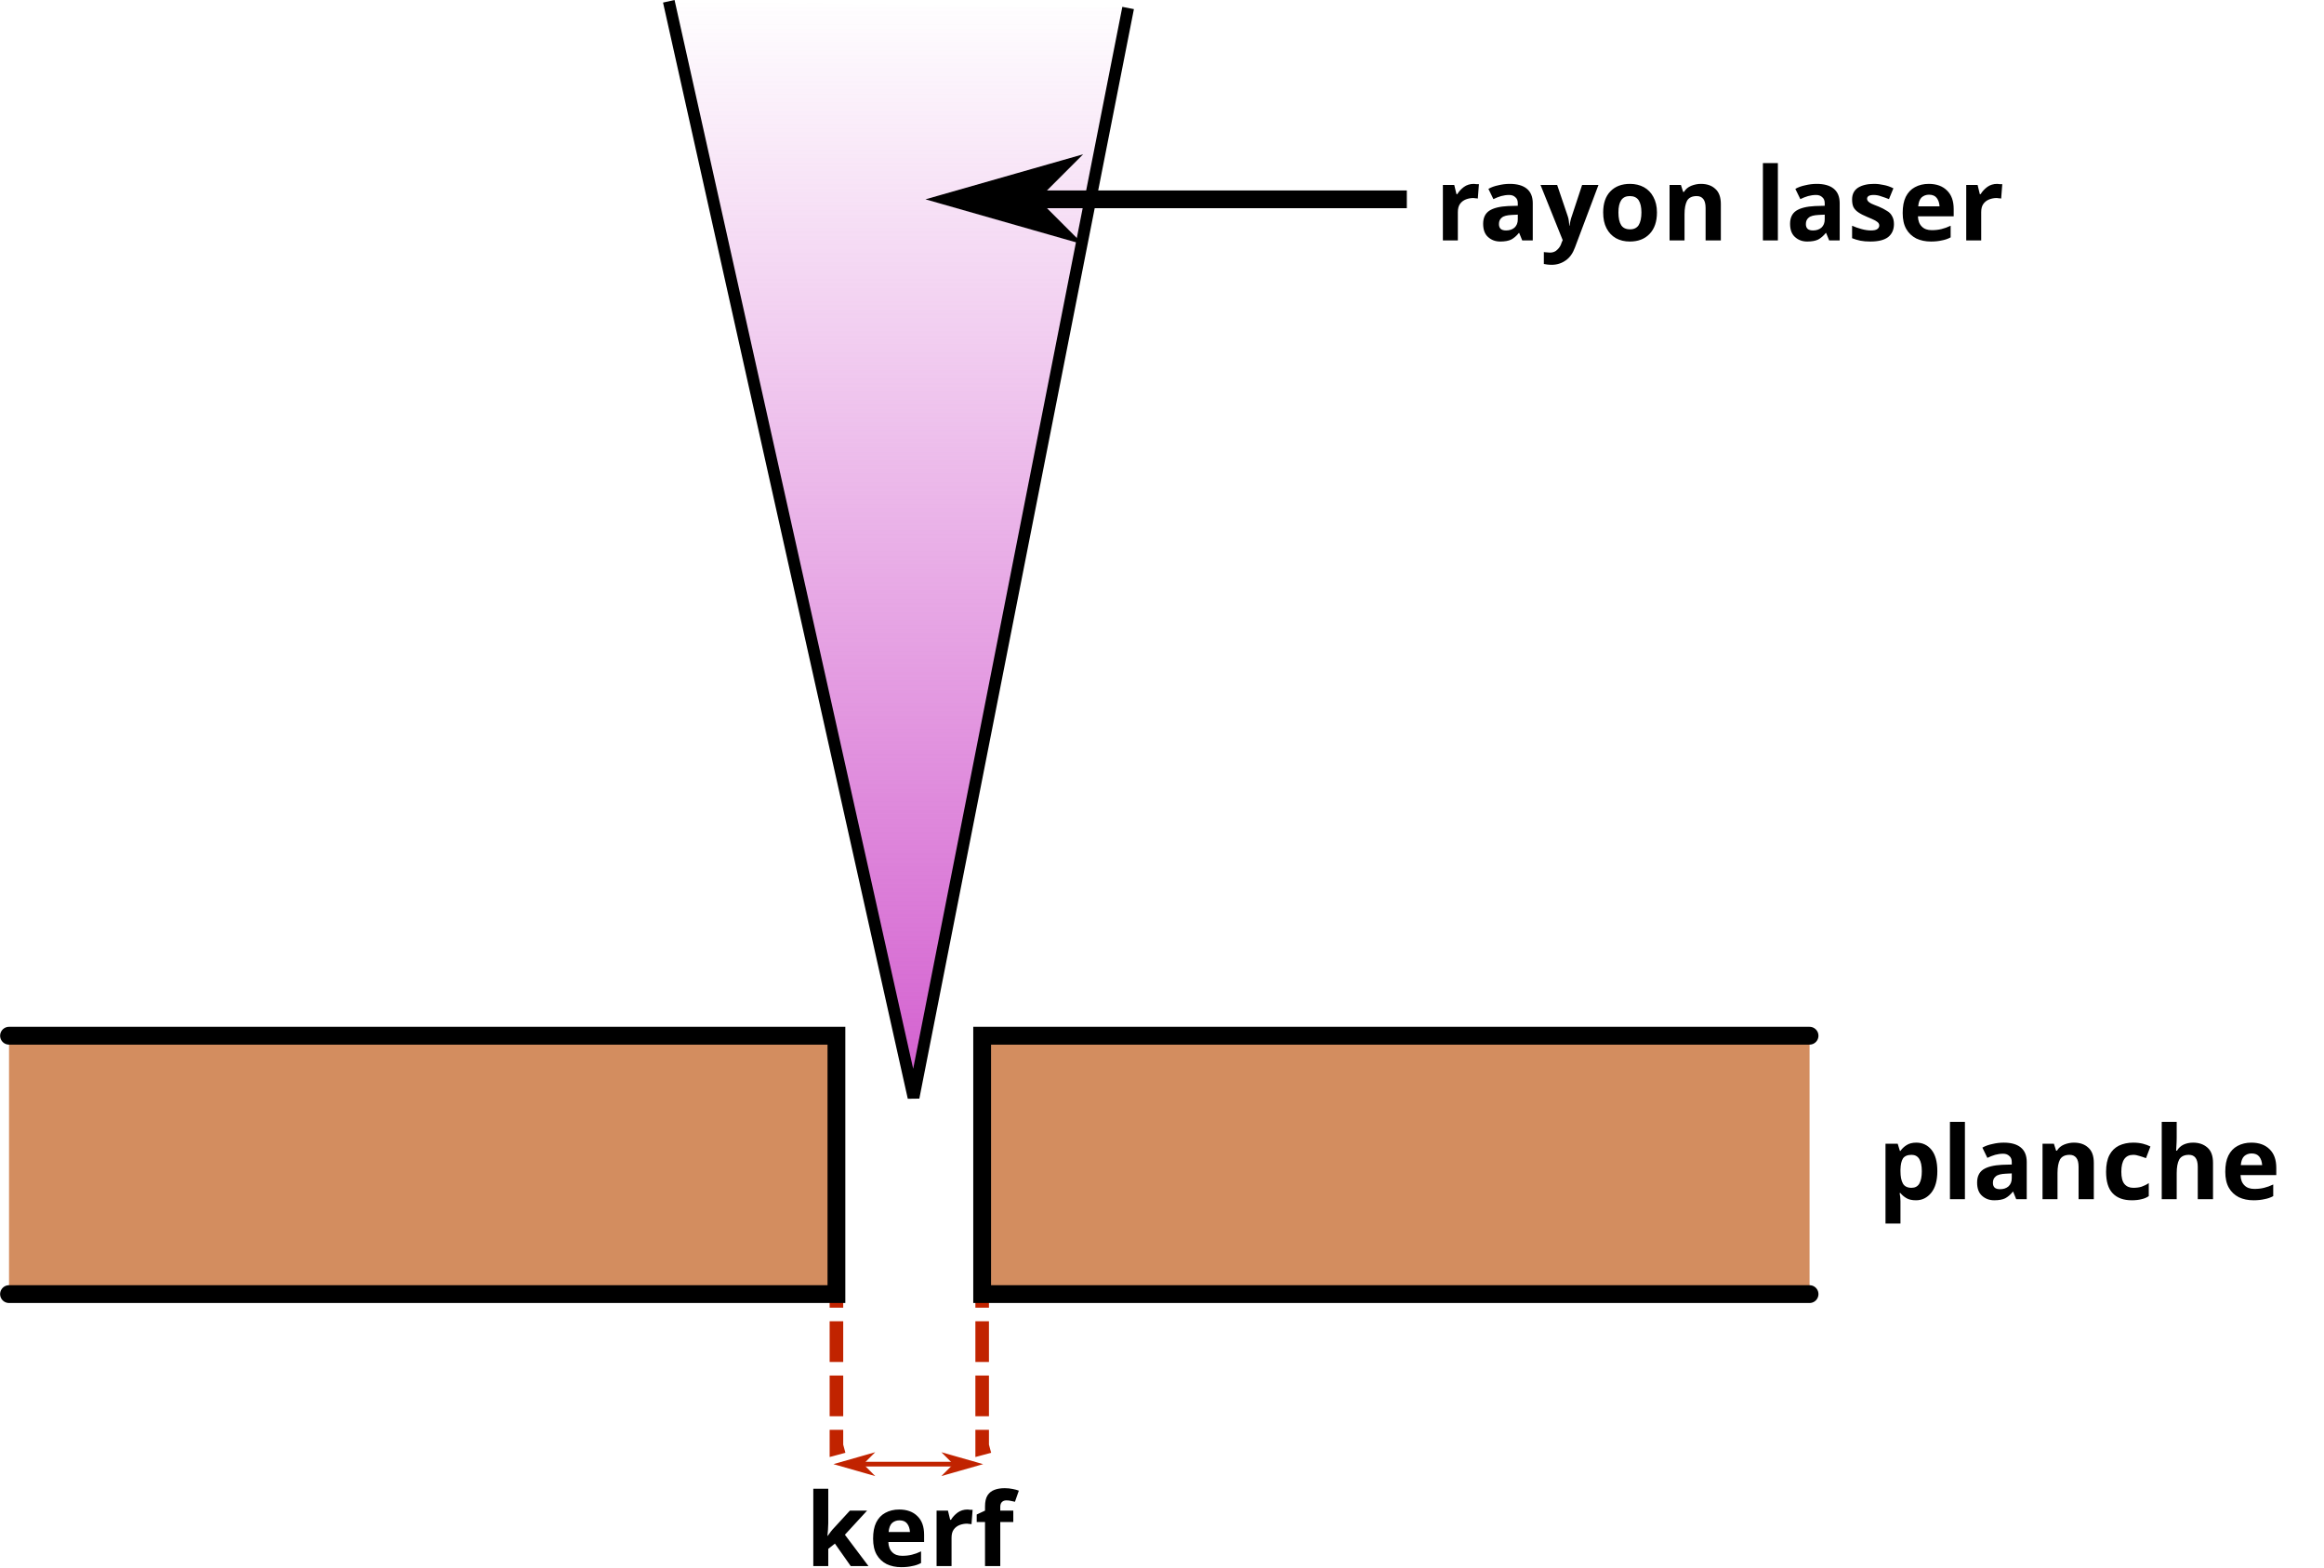
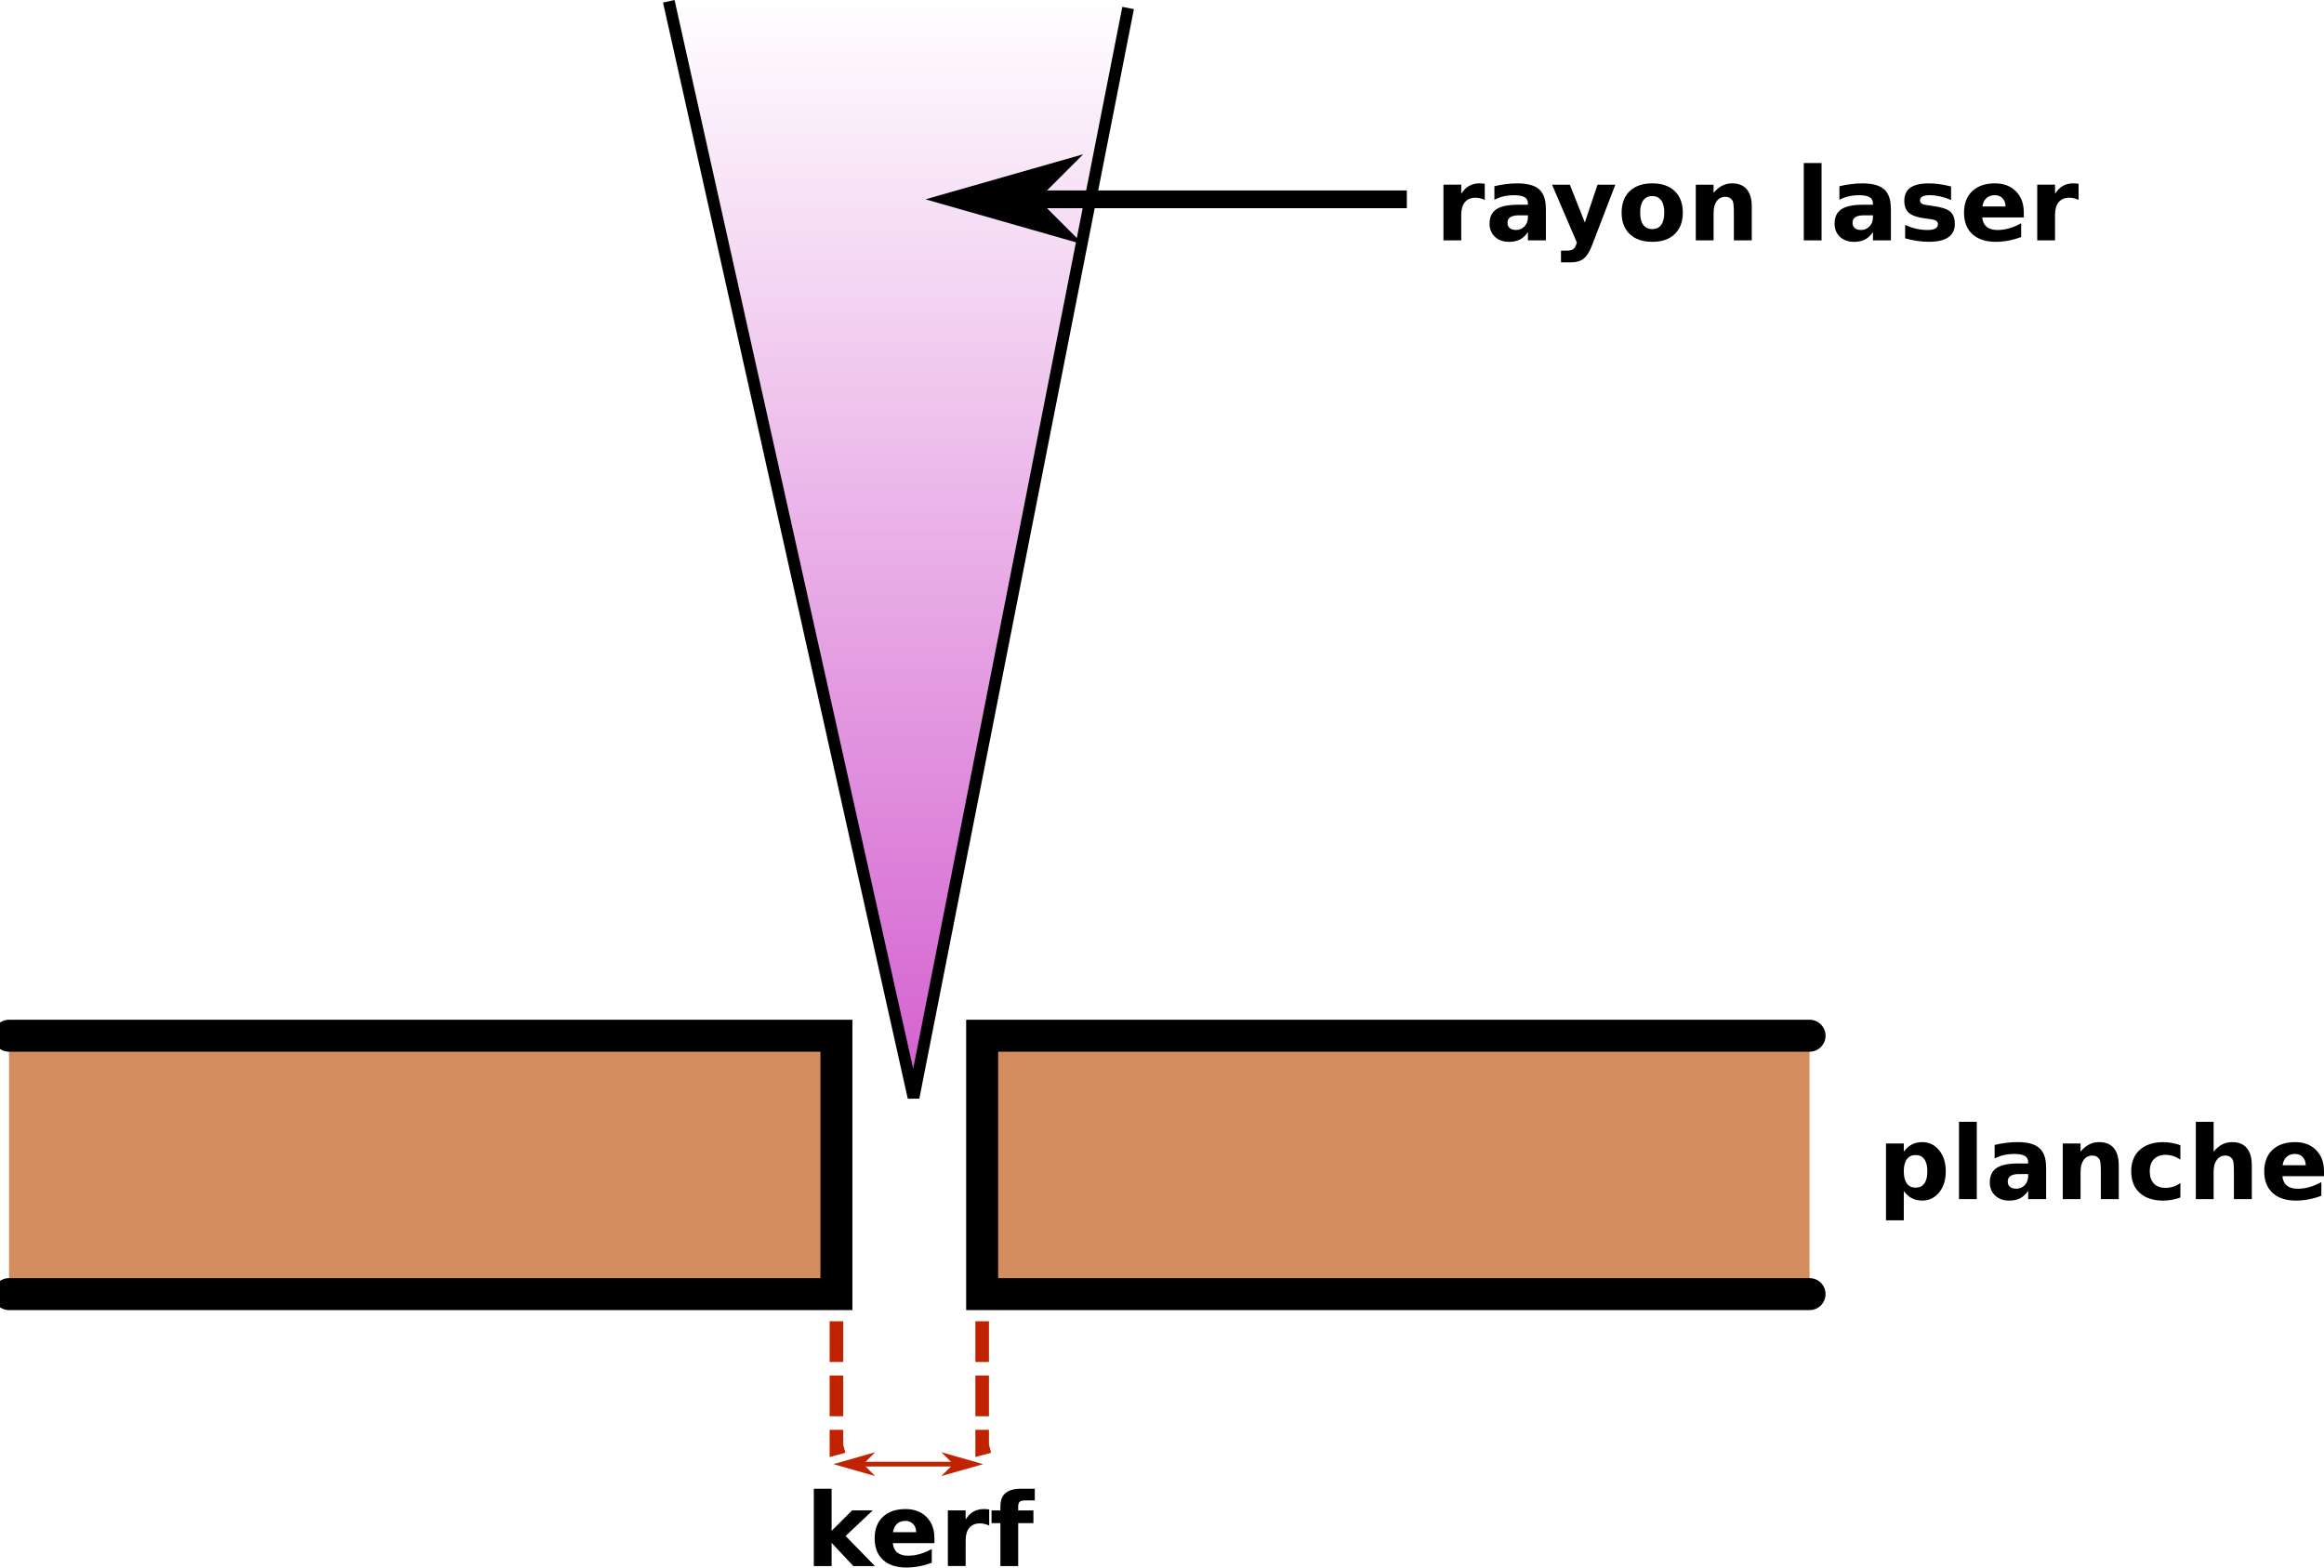
<svg xmlns="http://www.w3.org/2000/svg" xmlns:xlink="http://www.w3.org/1999/xlink" width="130.998mm" height="88.37mm" viewBox="0 0 130.998 88.37" version="1.1" id="svg8">
  <defs id="defs2">
    <linearGradient id="linearGradient3426">
      <stop style="stop-color:#d35fcf;stop-opacity:1;" offset="0" id="stop3422" />
      <stop style="stop-color:#d35fcf;stop-opacity:0;" offset="1" id="stop3424" />
    </linearGradient>
    <marker style="overflow:visible" id="marker2824" refX="0" refY="0" orient="auto">
      <path transform="matrix(0.4,0,0,0.4,4,0)" style="fill:#000000;fill-opacity:1;fill-rule:evenodd;stroke:#000000;stroke-width:1pt;stroke-opacity:1" d="M 0,0 5,-5 -12.5,0 5,5 Z" id="path2822" />
    </marker>
    <marker orient="auto" refY="0" refX="0" id="Arrow1Mend" style="overflow:visible">
      <path id="path872" d="M 0,0 5,-5 -12.5,0 5,5 Z" style="fill:#c12300;fill-opacity:1;fill-rule:evenodd;stroke:#c12300;stroke-width:1pt;stroke-opacity:1" transform="matrix(-0.4,0,0,-0.4,-4,0)" />
    </marker>
    <marker orient="auto" refY="0" refX="0" id="Arrow1Mstart" style="overflow:visible">
      <path id="path869" d="M 0,0 5,-5 -12.5,0 5,5 Z" style="fill:#c12300;fill-opacity:1;fill-rule:evenodd;stroke:#c12300;stroke-width:1pt;stroke-opacity:1" transform="matrix(0.4,0,0,0.4,4,0)" />
    </marker>
    <marker orient="auto" refY="0" refX="0" id="Arrow1Sstart" style="overflow:visible">
      <path id="path875" d="M 0,0 5,-5 -12.5,0 5,5 Z" style="fill:#c12300;fill-opacity:1;fill-rule:evenodd;stroke:#c12300;stroke-width:1pt;stroke-opacity:1" transform="matrix(0.2,0,0,0.2,1.2,0)" />
    </marker>
    <marker orient="auto" refY="0" refX="0" id="Arrow1Lstart" style="overflow:visible">
      <path id="path863" d="M 0,0 5,-5 -12.5,0 5,5 Z" style="fill:#000000;fill-opacity:1;fill-rule:evenodd;stroke:#000000;stroke-width:1pt;stroke-opacity:1" transform="matrix(0.8,0,0,0.8,10,0)" />
    </marker>
    <marker orient="auto" refY="0" refX="0" id="Arrow1Mstart-3" style="overflow:visible">
      <path id="path869-5" d="M 0,0 5,-5 -12.5,0 5,5 Z" style="fill:#c12300;fill-opacity:1;fill-rule:evenodd;stroke:#c12300;stroke-width:1pt;stroke-opacity:1" transform="matrix(0.4,0,0,0.4,4,0)" />
    </marker>
    <marker orient="auto" refY="0" refX="0" id="Arrow1Mend-6" style="overflow:visible">
      <path id="path872-2" d="M 0,0 5,-5 -12.5,0 5,5 Z" style="fill:#c12300;fill-opacity:1;fill-rule:evenodd;stroke:#c12300;stroke-width:1pt;stroke-opacity:1" transform="matrix(-0.4,0,0,-0.4,-4,0)" />
    </marker>
    <linearGradient xlink:href="#linearGradient3426" id="linearGradient3428" x1="113.393" y1="164.708" x2="113.393" y2="102.626" gradientUnits="userSpaceOnUse" />
  </defs>
  <g id="layer1" transform="translate(-61.89879,-102.8368)">
    <path style="fill:none;stroke:#c12300;stroke-width:0.765;stroke-linecap:butt;stroke-linejoin:miter;stroke-miterlimit:4;stroke-dasharray:2.295, 0.765;stroke-dashoffset:7.65;stroke-opacity:1" d="m 109.046,175.793 v 8.686 l 0.407,-0.109" id="path844" />
-     <path style="opacity:1;fill:#d38d5f;fill-opacity:1;stroke:#000000;stroke-width:1.003;stroke-linecap:round;stroke-linejoin:miter;stroke-miterlimit:10;stroke-dasharray:none;stroke-dashoffset:0;stroke-opacity:1" d="m 62.407,161.227 h 46.639 v 14.566 H 62.407" id="rect826" />
+     <path style="opacity:1;fill:#d38d5f;fill-opacity:1;stroke:#000000;stroke-width:1.803;stroke-linecap:round;stroke-linejoin:miter;stroke-miterlimit:10;stroke-dasharray:none;stroke-dashoffset:0;stroke-opacity:1" d="m 62.407,161.227 h 46.639 v 14.566 H 62.407" id="rect826" />
    <path style="fill:none;stroke:#c12300;stroke-width:0.765;stroke-linecap:butt;stroke-linejoin:miter;stroke-miterlimit:4;stroke-dasharray:2.295, 0.765;stroke-dashoffset:7.65;stroke-opacity:1" d="m 117.261,175.793 v 8.686 l 0.407,-0.109" id="path844-6" />
-     <path style="opacity:1;fill:#d38d5f;fill-opacity:1;stroke:#000000;stroke-width:1.003;stroke-linecap:round;stroke-linejoin:miter;stroke-miterlimit:10;stroke-dasharray:none;stroke-dashoffset:0;stroke-opacity:1" d="m 163.899,161.227 h -46.639 v 14.566 h 46.639" id="rect826-3" />
+     <path style="opacity:1;fill:#d38d5f;fill-opacity:1;stroke:#000000;stroke-width:1.803;stroke-linecap:round;stroke-linejoin:miter;stroke-miterlimit:10;stroke-dasharray:none;stroke-dashoffset:0;stroke-opacity:1" d="m 163.899,161.227 h -46.639 v 14.566 h 46.639" id="rect826-3" />
    <path style="fill:none;stroke:#c12300;stroke-width:0.265;stroke-linecap:butt;stroke-linejoin:miter;stroke-miterlimit:4;stroke-dasharray:none;stroke-opacity:1;marker-start:url(#Arrow1Mstart);marker-end:url(#Arrow1Mend)" d="m 109.4,185.379 h 7.394" id="path861" />
-     <text xml:space="preserve" style="font-style:normal;font-variant:normal;font-weight:bold;font-stretch:normal;font-size:5.739px;line-height:1.25;font-family:sans-serif;-inkscape-font-specification:'sans-serif, Bold';font-variant-ligatures:normal;font-variant-caps:normal;font-variant-numeric:normal;font-feature-settings:normal;text-align:start;letter-spacing:0px;word-spacing:0px;writing-mode:lr-tb;text-anchor:start;fill:#000000;fill-opacity:1;stroke:none;stroke-width:0.538" x="107.289" y="191.125" id="text1249">
-       <tspan id="tspan1247" x="107.289" y="191.125" style="stroke-width:0.538">kerf</tspan>
-     </text>
-     <text xml:space="preserve" style="font-style:normal;font-variant:normal;font-weight:bold;font-stretch:normal;font-size:5.739px;line-height:1.25;font-family:sans-serif;-inkscape-font-specification:'sans-serif, Bold';font-variant-ligatures:normal;font-variant-caps:normal;font-variant-numeric:normal;font-feature-settings:normal;text-align:start;letter-spacing:0px;word-spacing:0px;writing-mode:lr-tb;text-anchor:start;fill:#000000;fill-opacity:1;stroke:none;stroke-width:0.538" x="167.726" y="170.439" id="text1249-7">
-       <tspan id="tspan1247-5" x="167.726" y="170.439" style="stroke-width:0.538">planche</tspan>
-     </text>
+     <g aria-label="kerf" style="font-style:normal;font-variant:normal;font-weight:bold;font-stretch:normal;font-size:5.739px;line-height:1.25;font-family:sans-serif;-inkscape-font-specification:'sans-serif, Bold';font-variant-ligatures:normal;font-variant-caps:normal;font-variant-numeric:normal;font-feature-settings:normal;text-align:start;letter-spacing:0px;word-spacing:0px;writing-mode:lr-tb;text-anchor:start;fill:#000000;fill-opacity:1;stroke:none;stroke-width:0.538" id="text1249">
+       <path d="m 107.771,186.765 h 1.003 v 2.374 l 1.155,-1.152 h 1.166 l -1.533,1.44 1.653,1.698 h -1.216 l -1.225,-1.309 v 1.309 h -1.003 z" style="stroke-width:0.538" id="path917" />
+       <path d="m 114.57,189.548 v 0.286 h -2.346 q 0.036,0.353 0.255,0.53 0.219,0.177 0.611,0.177 0.317,0 0.647,-0.092 0.333,-0.095 0.684,-0.286 v 0.773 q -0.356,0.135 -0.712,0.202 -0.356,0.07 -0.712,0.07 -0.852,0 -1.326,-0.432 -0.471,-0.434 -0.471,-1.216 0,-0.768 0.462,-1.208 0.465,-0.44 1.278,-0.44 0.74,0 1.183,0.446 0.446,0.446 0.446,1.191 z m -1.031,-0.333 q 0,-0.286 -0.168,-0.46 -0.165,-0.177 -0.434,-0.177 -0.291,0 -0.474,0.165 -0.182,0.163 -0.227,0.471 z" style="stroke-width:0.538" id="path919" />
+       <path d="m 117.658,188.841 q -0.132,-0.062 -0.263,-0.09 -0.129,-0.031 -0.261,-0.031 -0.387,0 -0.597,0.249 -0.207,0.247 -0.207,0.709 v 1.446 h -1.003 v -3.139 h 1.003 v 0.516 q 0.193,-0.308 0.443,-0.448 0.252,-0.143 0.603,-0.143 0.05,0 0.109,0.006 0.059,0.003 0.171,0.017 z" style="stroke-width:0.538" id="path921" />
+       <path d="m 120.228,186.765 v 0.659 h -0.555 q -0.213,0 -0.297,0.079 -0.084,0.076 -0.084,0.266 v 0.219 h 0.858 v 0.717 h -0.858 v 2.421 h -1.003 v -2.421 h -0.499 v -0.717 h 0.499 v -0.219 q 0,-0.513 0.286,-0.757 0.286,-0.247 0.886,-0.247 z" style="stroke-width:0.538" id="path923" />
+     </g>
+     <g aria-label="planche" style="font-style:normal;font-variant:normal;font-weight:bold;font-stretch:normal;font-size:5.739px;line-height:1.25;font-family:sans-serif;-inkscape-font-specification:'sans-serif, Bold';font-variant-ligatures:normal;font-variant-caps:normal;font-variant-numeric:normal;font-feature-settings:normal;text-align:start;letter-spacing:0px;word-spacing:0px;writing-mode:lr-tb;text-anchor:start;fill:#000000;fill-opacity:1;stroke:none;stroke-width:0.538" id="text1249-7">
+       <path d="m 169.211,169.985 v 1.648 h -1.003 v -4.332 h 1.003 v 0.46 q 0.207,-0.275 0.46,-0.404 0.252,-0.132 0.58,-0.132 0.58,0 0.953,0.462 0.373,0.46 0.373,1.185 0,0.726 -0.373,1.188 -0.373,0.46 -0.953,0.46 -0.328,0 -0.58,-0.129 -0.252,-0.132 -0.46,-0.406 z m 0.667,-2.032 q -0.322,0 -0.496,0.238 -0.171,0.235 -0.171,0.681 0,0.446 0.171,0.684 0.174,0.235 0.496,0.235 0.322,0 0.49,-0.235 0.171,-0.235 0.171,-0.684 0,-0.448 -0.171,-0.684 -0.168,-0.235 -0.49,-0.235 z" style="stroke-width:0.538" id="path926" />
+       <path d="m 172.322,166.078 h 1.003 v 4.36 h -1.003 z" style="stroke-width:0.538" id="path928" />
+       <path d="m 175.701,169.026 q -0.314,0 -0.474,0.106 -0.157,0.106 -0.157,0.314 0,0.191 0.126,0.3 0.129,0.106 0.356,0.106 0.283,0 0.476,-0.202 0.193,-0.205 0.193,-0.51 v -0.115 z m 1.533,-0.378 v 1.791 h -1.012 v -0.465 q -0.202,0.286 -0.454,0.418 -0.252,0.129 -0.614,0.129 -0.488,0 -0.793,-0.283 -0.303,-0.286 -0.303,-0.74 0,-0.552 0.378,-0.81 0.381,-0.258 1.194,-0.258 h 0.591 v -0.079 q 0,-0.238 -0.188,-0.347 -0.188,-0.112 -0.586,-0.112 -0.322,0 -0.6,0.064 -0.277,0.065 -0.516,0.193 v -0.765 q 0.322,-0.079 0.647,-0.118 0.325,-0.042 0.65,-0.042 0.849,0 1.225,0.336 0.378,0.333 0.378,1.087 z" style="stroke-width:0.538" id="path930" />
+       <path d="m 181.328,168.528 v 1.911 h -1.009 v -0.311 -1.152 q 0,-0.406 -0.02,-0.56 -0.017,-0.154 -0.062,-0.227 -0.059,-0.098 -0.16,-0.151 -0.101,-0.056 -0.23,-0.056 -0.314,0 -0.493,0.244 -0.179,0.241 -0.179,0.67 v 1.544 h -1.003 v -3.139 h 1.003 v 0.46 q 0.227,-0.275 0.482,-0.404 0.255,-0.132 0.563,-0.132 0.544,0 0.824,0.333 0.283,0.333 0.283,0.97 z" style="stroke-width:0.538" id="path932" />
+       <path d="m 184.801,167.398 v 0.818 q -0.205,-0.14 -0.412,-0.207 -0.205,-0.067 -0.426,-0.067 -0.42,0 -0.656,0.247 -0.233,0.244 -0.233,0.684 0,0.44 0.233,0.687 0.235,0.244 0.656,0.244 0.235,0 0.446,-0.07 0.213,-0.07 0.392,-0.207 v 0.821 q -0.235,0.087 -0.479,0.129 -0.241,0.045 -0.485,0.045 -0.849,0 -1.328,-0.434 -0.479,-0.437 -0.479,-1.213 0,-0.776 0.479,-1.211 0.479,-0.437 1.328,-0.437 0.247,0 0.485,0.045 0.241,0.042 0.479,0.129 z" style="stroke-width:0.538" id="path934" />
+       <path d="m 188.828,168.528 v 1.911 h -1.009 v -0.311 -1.146 q 0,-0.412 -0.02,-0.566 -0.017,-0.154 -0.062,-0.227 -0.059,-0.098 -0.16,-0.151 -0.101,-0.056 -0.23,-0.056 -0.314,0 -0.493,0.244 -0.179,0.241 -0.179,0.67 v 1.544 h -1.003 v -4.36 h 1.003 v 1.681 q 0.227,-0.275 0.482,-0.404 0.255,-0.132 0.563,-0.132 0.544,0 0.824,0.333 0.283,0.333 0.283,0.97 z" style="stroke-width:0.538" id="path936" />
+       <path d="m 192.897,168.861 v 0.286 h -2.346 q 0.036,0.353 0.255,0.53 0.219,0.177 0.611,0.177 0.317,0 0.647,-0.092 0.333,-0.095 0.684,-0.286 v 0.773 q -0.356,0.135 -0.712,0.202 -0.356,0.07 -0.712,0.07 -0.852,0 -1.326,-0.432 -0.471,-0.434 -0.471,-1.216 0,-0.768 0.462,-1.208 0.465,-0.44 1.278,-0.44 0.74,0 1.183,0.446 0.446,0.446 0.446,1.191 z m -1.031,-0.333 q 0,-0.286 -0.168,-0.46 -0.165,-0.177 -0.434,-0.177 -0.291,0 -0.474,0.165 -0.182,0.163 -0.227,0.471 z" style="stroke-width:0.538" id="path938" />
+     </g>
    <path style="fill:url(#linearGradient3428);fill-opacity:1;stroke:#000000;stroke-width:0.665;stroke-linecap:butt;stroke-linejoin:miter;stroke-miterlimit:4;stroke-dasharray:none;stroke-opacity:1" d="m 99.597,102.909 13.796,61.799 12.095,-61.421" id="path1269" />
    <path style="fill:none;stroke:#000000;stroke-width:1;stroke-linecap:butt;stroke-linejoin:miter;stroke-miterlimit:4;stroke-dasharray:none;stroke-opacity:1;marker-start:url(#marker2824)" d="m 116.037,114.074 h 25.161" id="path861-9" />
-     <text xml:space="preserve" style="font-style:normal;font-variant:normal;font-weight:bold;font-stretch:normal;font-size:5.739px;line-height:1.25;font-family:sans-serif;-inkscape-font-specification:'sans-serif, Bold';font-variant-ligatures:normal;font-variant-caps:normal;font-variant-numeric:normal;font-feature-settings:normal;text-align:start;letter-spacing:0px;word-spacing:0px;writing-mode:lr-tb;text-anchor:start;fill:#000000;fill-opacity:1;stroke:none;stroke-width:0.538" x="142.779" y="116.388" id="text1249-1">
-       <tspan id="tspan1247-2" x="142.779" y="116.388" style="stroke-width:0.538">rayon laser</tspan>
-     </text>
+     <g aria-label="rayon laser" style="font-style:normal;font-variant:normal;font-weight:bold;font-stretch:normal;font-size:5.739px;line-height:1.25;font-family:sans-serif;-inkscape-font-specification:'sans-serif, Bold';font-variant-ligatures:normal;font-variant-caps:normal;font-variant-numeric:normal;font-feature-settings:normal;text-align:start;letter-spacing:0px;word-spacing:0px;writing-mode:lr-tb;text-anchor:start;fill:#000000;fill-opacity:1;stroke:none;stroke-width:0.538" id="text1249-1">
+       <path d="m 145.593,114.104 q -0.132,-0.062 -0.263,-0.09 -0.129,-0.031 -0.261,-0.031 -0.387,0 -0.597,0.249 -0.207,0.247 -0.207,0.709 v 1.446 h -1.003 v -3.139 h 1.003 v 0.516 q 0.193,-0.308 0.443,-0.448 0.252,-0.143 0.603,-0.143 0.05,0 0.109,0.006 0.059,0.003 0.171,0.017 z" style="stroke-width:0.538" id="path896" />
+       <path d="m 147.504,114.976 q -0.314,0 -0.474,0.106 -0.157,0.106 -0.157,0.314 0,0.191 0.126,0.3 0.129,0.106 0.356,0.106 0.283,0 0.476,-0.202 0.193,-0.205 0.193,-0.51 v -0.115 z m 1.533,-0.378 v 1.791 h -1.012 v -0.465 q -0.202,0.286 -0.454,0.418 -0.252,0.129 -0.614,0.129 -0.488,0 -0.793,-0.283 -0.303,-0.286 -0.303,-0.74 0,-0.552 0.378,-0.81 0.381,-0.258 1.194,-0.258 h 0.591 v -0.079 q 0,-0.238 -0.188,-0.347 -0.188,-0.112 -0.586,-0.112 -0.322,0 -0.6,0.065 -0.277,0.064 -0.516,0.193 v -0.765 q 0.322,-0.079 0.647,-0.118 0.325,-0.042 0.65,-0.042 0.849,0 1.225,0.336 0.378,0.333 0.378,1.087 z" style="stroke-width:0.538" id="path898" />
+       <path d="m 149.384,113.249 h 1.003 l 0.844,2.13 0.717,-2.13 h 1.003 l -1.32,3.436 q -0.199,0.524 -0.465,0.731 -0.263,0.21 -0.698,0.21 h -0.58 v -0.659 h 0.314 q 0.255,0 0.37,-0.081 0.118,-0.081 0.182,-0.291 l 0.028,-0.087 z" style="stroke-width:0.538" id="path900" />
+       <path d="m 155.034,113.891 q -0.333,0 -0.51,0.241 -0.174,0.238 -0.174,0.689 0,0.451 0.174,0.692 0.177,0.238 0.51,0.238 0.328,0 0.502,-0.238 0.174,-0.241 0.174,-0.692 0,-0.451 -0.174,-0.689 -0.174,-0.241 -0.502,-0.241 z m 0,-0.717 q 0.81,0 1.264,0.437 0.457,0.437 0.457,1.211 0,0.773 -0.457,1.211 -0.454,0.437 -1.264,0.437 -0.813,0 -1.272,-0.437 -0.457,-0.437 -0.457,-1.211 0,-0.773 0.457,-1.211 0.46,-0.437 1.272,-0.437 z" style="stroke-width:0.538" id="path902" />
+       <path d="m 160.642,114.477 v 1.911 h -1.009 v -0.311 -1.152 q 0,-0.406 -0.02,-0.56 -0.017,-0.154 -0.062,-0.227 -0.059,-0.098 -0.16,-0.151 -0.101,-0.056 -0.23,-0.056 -0.314,0 -0.493,0.244 -0.179,0.241 -0.179,0.67 v 1.544 h -1.003 v -3.139 h 1.003 v 0.46 q 0.227,-0.275 0.482,-0.404 0.255,-0.132 0.563,-0.132 0.544,0 0.824,0.333 0.283,0.333 0.283,0.97 z" style="stroke-width:0.538" id="path904" />
+       <path d="m 163.573,112.028 h 1.003 v 4.36 h -1.003 z" style="stroke-width:0.538" id="path906" />
+       <path d="m 166.952,114.976 q -0.314,0 -0.474,0.106 -0.157,0.106 -0.157,0.314 0,0.191 0.126,0.3 0.129,0.106 0.356,0.106 0.283,0 0.476,-0.202 0.193,-0.205 0.193,-0.51 v -0.115 z m 1.533,-0.378 v 1.791 h -1.012 v -0.465 q -0.202,0.286 -0.454,0.418 -0.252,0.129 -0.614,0.129 -0.488,0 -0.793,-0.283 -0.303,-0.286 -0.303,-0.74 0,-0.552 0.378,-0.81 0.381,-0.258 1.194,-0.258 h 0.591 v -0.079 q 0,-0.238 -0.188,-0.347 -0.188,-0.112 -0.586,-0.112 -0.322,0 -0.6,0.065 -0.277,0.064 -0.516,0.193 v -0.765 q 0.322,-0.079 0.647,-0.118 0.325,-0.042 0.65,-0.042 0.849,0 1.225,0.336 0.378,0.333 0.378,1.087 z" style="stroke-width:0.538" id="path908" />
+       <path d="m 171.876,113.348 v 0.762 q -0.322,-0.135 -0.622,-0.202 -0.3,-0.067 -0.566,-0.067 -0.286,0 -0.426,0.073 -0.137,0.07 -0.137,0.219 0,0.12 0.104,0.185 0.106,0.065 0.378,0.095 l 0.177,0.025 q 0.771,0.098 1.037,0.322 0.266,0.224 0.266,0.703 0,0.502 -0.37,0.754 -0.37,0.252 -1.104,0.252 -0.311,0 -0.645,-0.05 -0.331,-0.048 -0.681,-0.146 v -0.762 q 0.3,0.146 0.614,0.219 0.317,0.073 0.642,0.073 0.294,0 0.443,-0.081 0.149,-0.081 0.149,-0.241 0,-0.135 -0.104,-0.199 -0.101,-0.067 -0.406,-0.104 l -0.177,-0.022 q -0.67,-0.084 -0.939,-0.311 -0.269,-0.227 -0.269,-0.689 0,-0.499 0.342,-0.74 0.342,-0.241 1.048,-0.241 0.277,0 0.583,0.042 0.305,0.042 0.664,0.132 z" style="stroke-width:0.538" id="path910" />
+       <path d="m 175.976,114.81 v 0.286 h -2.346 q 0.036,0.353 0.255,0.53 0.219,0.177 0.611,0.177 0.317,0 0.647,-0.092 0.333,-0.095 0.684,-0.286 v 0.773 q -0.356,0.135 -0.712,0.202 -0.356,0.07 -0.712,0.07 -0.852,0 -1.326,-0.432 -0.471,-0.434 -0.471,-1.216 0,-0.768 0.462,-1.208 0.465,-0.44 1.278,-0.44 0.74,0 1.183,0.446 0.446,0.446 0.446,1.191 z m -1.031,-0.333 q 0,-0.286 -0.168,-0.46 -0.165,-0.177 -0.434,-0.177 -0.291,0 -0.474,0.165 -0.182,0.163 -0.227,0.471 z" style="stroke-width:0.538" id="path912" />
+       <path d="m 179.064,114.104 q -0.132,-0.062 -0.263,-0.09 -0.129,-0.031 -0.261,-0.031 -0.387,0 -0.597,0.249 -0.207,0.247 -0.207,0.709 v 1.446 h -1.003 v -3.139 h 1.003 v 0.516 q 0.193,-0.308 0.443,-0.448 0.252,-0.143 0.603,-0.143 0.051,0 0.109,0.006 0.059,0.003 0.171,0.017 z" style="stroke-width:0.538" id="path914" />
+     </g>
  </g>
</svg>
